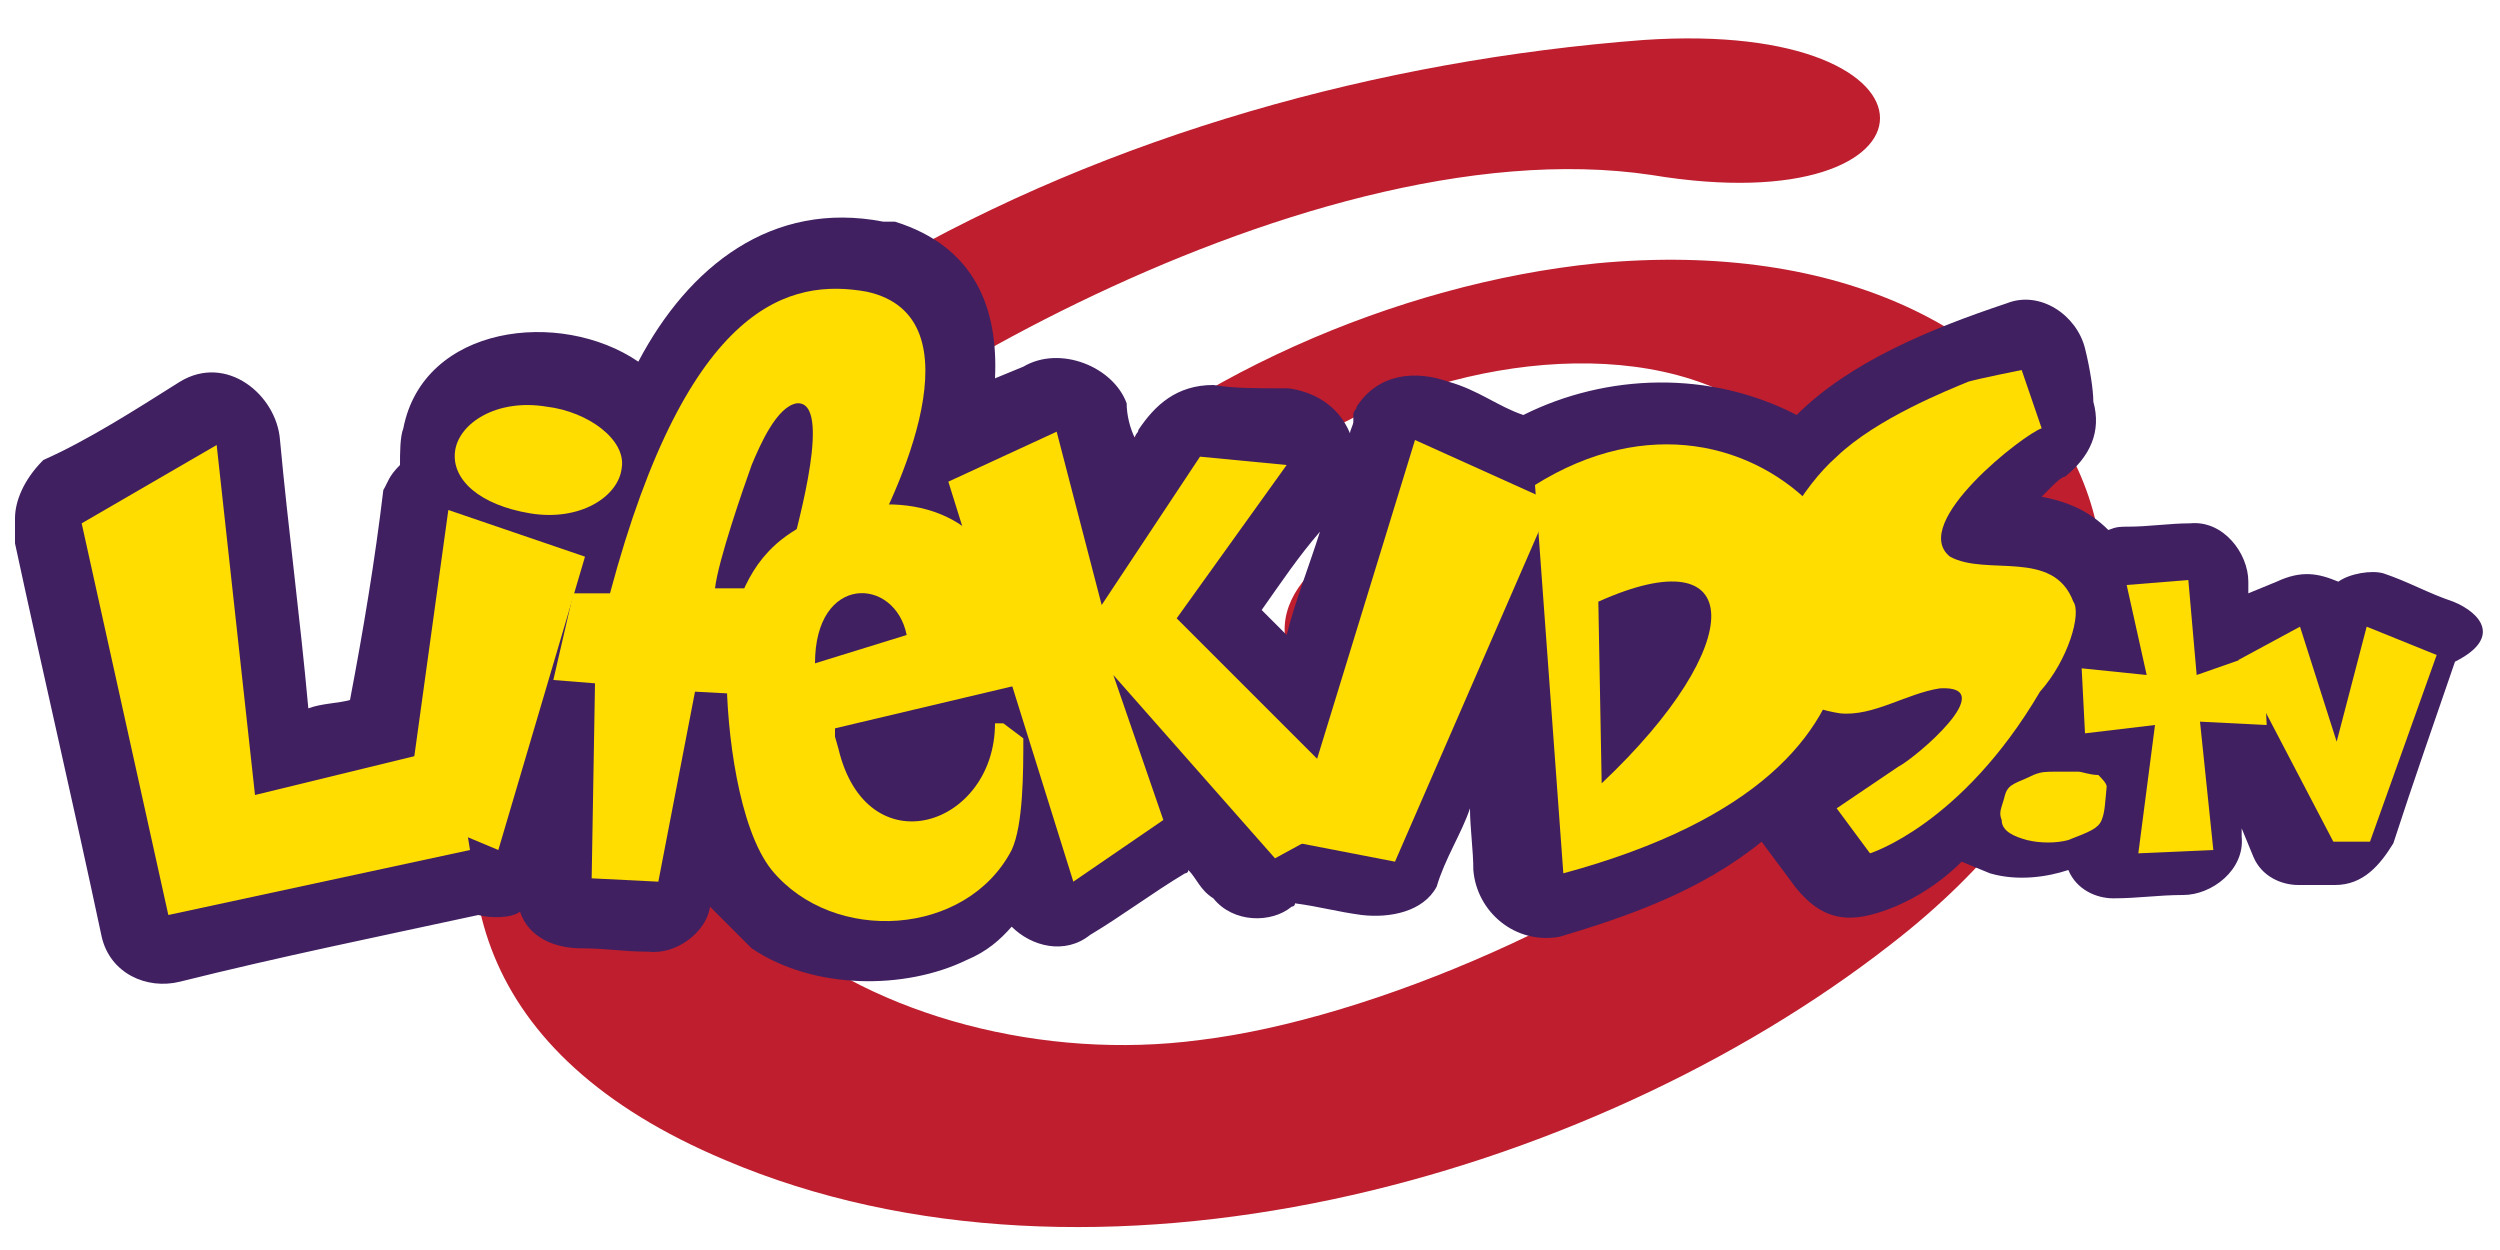
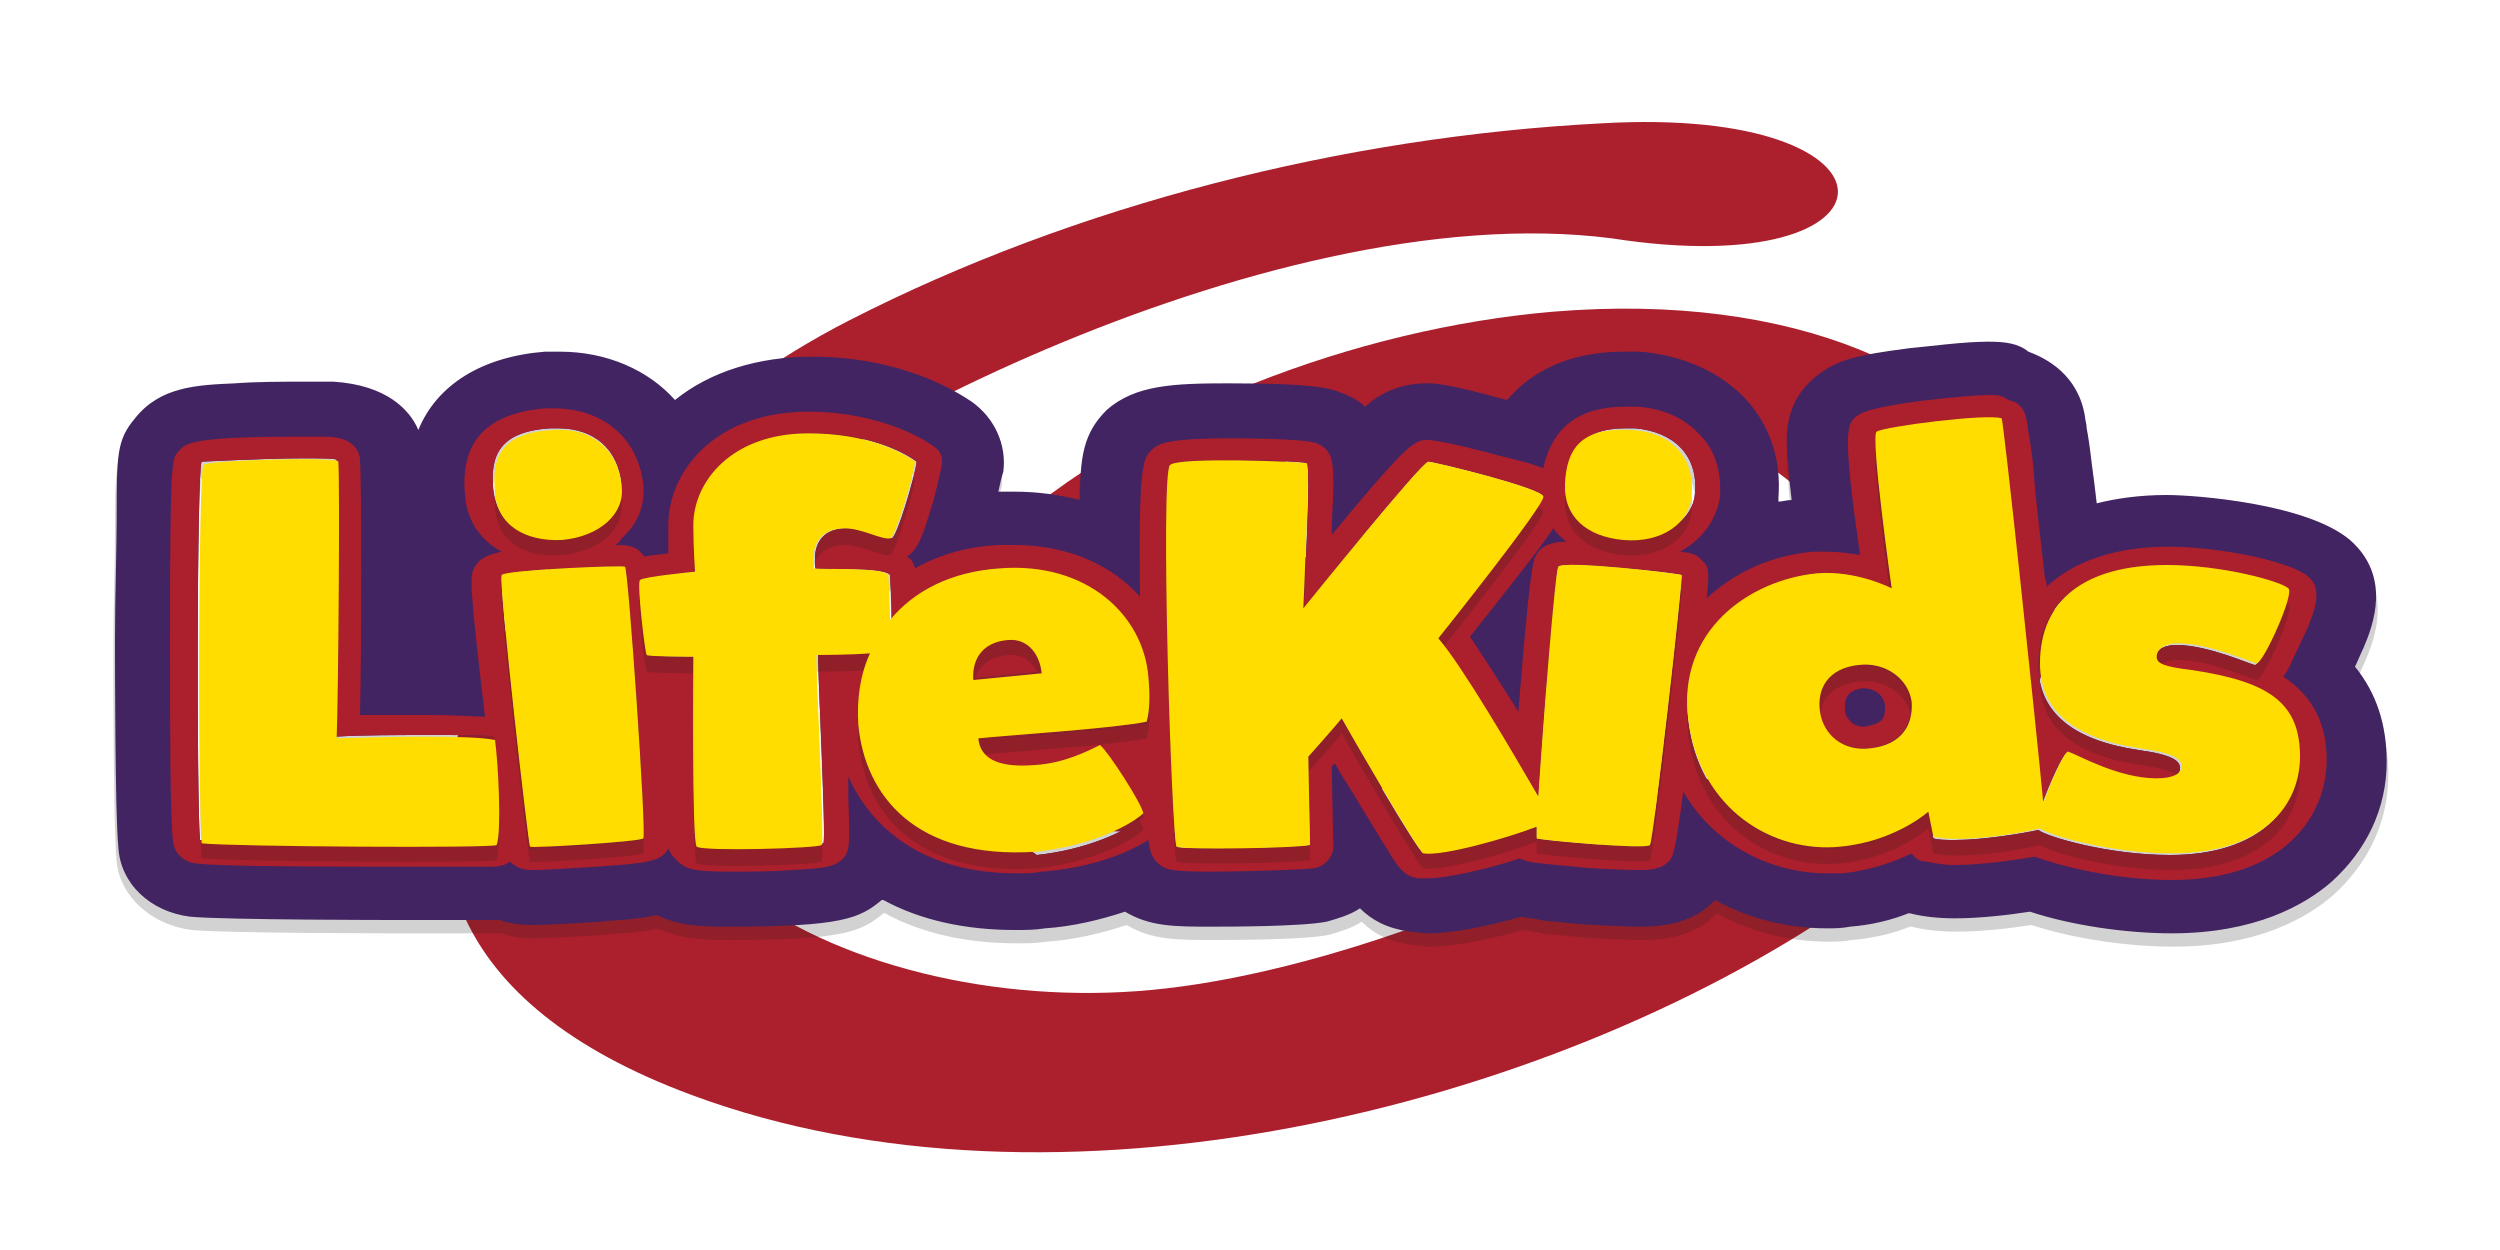
- <svg xmlns="http://www.w3.org/2000/svg" version="1.1" id="Layer_1" x="0px" y="0px" viewBox="-62.5 -25 150 75" enable-background="new -62.5 -25 150 75" xml:space="preserve">
+ <svg xmlns="http://www.w3.org/2000/svg" version="1.1" id="Layer_1" x="0px" y="0px" viewBox="0 0 150 75" enable-background="new 0 0 150 75" xml:space="preserve">
  <g>
-     <path fill="#BE1E2D" d="M36.6-14.5C15.2-17.7-15.3,1.7-19,7.9c-11.7,18.8,9.7,32,28.5,29.5C30.1,34.9,69,11.8,41.3-1.3   c-7.9-4-20.3-1.2-26.8,4C8.1,7.4,3.8,22.7,16.2,16.3C7.6,7.1,36.1-1.1,33.8,13.8c-1.5,9.7-21.6,13.9-28.3,12.6   c-12.6-1.7-13.9-11.9-6-20.1C8.1-2.3,21.4-8,33.3-9.2C62.8-12,75,13.1,50.9,31.7C32.8,45.8,3.1,54-19,44.6   C-49.2,31.9-27.9,1.7-9.5-9c13.6-7.9,29.8-12.4,45.6-13.6C55.2-23.9,54.7-11.5,36.6-14.5" />
-   </g>
-   <g>
-     <polygon fill="#3C2161" points="-57.6,6.4 -49.5,1.7 -47.2,22.7 -35.3,19.8 -34.3,26 -52.4,29.9  " />
-     <polygon fill="#3C2161" points="-35.6,5.6 -27.4,8.4 -32.6,26 -38.1,23.7  " />
-     <polygon fill="#3C2161" points="-5.6,3.9 0.9,0.9 3.6,11.3 9.5,2.4 14.7,2.9 8.1,12.1 19.5,23.5 14,26.5 4.3,15.5 7.3,24.2    1.9,27.9  " />
-     <polygon fill="#3C2161" points="22.4,1.4 30.6,5.1 21.2,26.7 15,25.5  " />
-     <path fill="#3C2161" d="M-25.2,3.1c-0.2,1.7-2.5,3.2-5.5,2.7s-4.7-2-4.5-3.7c0.2-1.7,2.5-3.2,5.5-2.7C-27.2-0.3-24.9,1.4-25.2,3.1z   " />
+     <path id="XMLID_51_" fill-rule="evenodd" clip-rule="evenodd" fill="#AC1F2D" d="M96.7,14.3c-21-2.7-51.1,13.9-54.9,19.5   C30.4,50.4,51.4,61.5,70,59.3c20.3-2.3,58.7-22.1,31.5-33.8c-7.8-3.4-20.1-0.9-26.6,3.5c-6.4,4.3-10.8,17.5,1.6,11.8   c-8.8-7.9,19.5-15,17.4-2.2c-1.4,8.4-21.3,12-28,11.2C53.3,48.3,52,39.4,59.8,32.3c8.3-7.6,21.6-12.6,33.4-13.6   c29.1-2.4,41.3,19.4,17.5,35.6c-18,12.3-47.4,19.5-69.2,11.4c-29.7-11-8.6-37.3,9.5-46.5c13.5-6.9,29.6-11,45.1-11.8   C115.1,6.3,114.7,17.1,96.7,14.3" />
    <g>
-       <path fill="#3C2161" d="M46.5,5.6c-3.7-4-10.2-5.7-16.9-1.5l1.7,23.3C54.9,21,47.2,6.6,46.5,5.6z M33.6,22l-0.2-10.9    C42.3,7.1,42.5,13.6,33.6,22z" />
-     </g>
-     <g>
-       <path fill="#3C2161" d="M-1.1,19.3c0,2,0,5.2-0.7,6.7c-2.7,5.2-10.7,5.7-14.4,1.2c-2-2.5-2.7-8.4-2.7-11.7c0-2.5,0.7-5.5,2.5-7.4    c2.5-2.7,8.2-4,11.7-1.5c1.2,0.7,4.5,9.2,3.7,9.4l-11.4,2.7v0.5l0.2,0.7c1.7,7.2,9.4,4.7,9.4-1.5h0.5L-1.1,19.3z M-8.1,13.1    c-0.7-3.5-5.5-3.7-5.5,1.7L-8.1,13.1z" />
-     </g>
-     <path fill="#3C2161" d="M61.9,11.1c-1.2-3.2-5.2-1.5-7.4-2.7c-2.5-2,4.5-7.2,5.5-7.7l-1.2-3.5c0,0-2.2,0.5-3.2,1.2   c-1.2,0.5-5.5,2.2-7.9,4.5c-4.2,3.7-8.2,14.1,0.2,15.4c2,0.2,4-1.2,6-1.5c3.7-0.2-1.5,4.2-2.5,4.7l-3.7,2.2l0,0l2,2.7   c0,0,5.5-1.7,10.2-9.7C61.6,14.6,62.4,11.8,61.9,11.1z" />
-     <path fill="#3C2161" d="M-10.5-7.5C-15-8.3-21.2-7-25.9,10.6h-2.2l-1.2,5.2l2.5,0.2l-0.2,11.7l4,0.2l2.2-11.4l3.7,0.2l1.7-6.4h-4.2   c0.2-1.7,1.7-6,2.2-7.4c0.5-1.2,1.5-3.5,2.7-3.7c2.2-0.2,0,7.4-0.2,8.4l4.2,0.7C-8.6,4.6-3.6-6-10.5-7.5z" />
-   </g>
-   <path fill="#402061" d="M84.7,11.1c-1.5-0.5-2.7-1.2-4.2-1.7c-0.7-0.2-2,0-2.7,0.5c-1.2-0.5-2.2-0.7-3.7,0c-0.5,0.2-1.2,0.5-1.7,0.7  c0-0.2,0-0.5,0-0.7c0-1.7-1.5-3.7-3.5-3.5c-1.2,0-2.5,0.2-3.7,0.2c-0.5,0-0.7,0-1.2,0.2c-1.2-1.2-2.5-1.7-4-2  c0.2-0.2,0.5-0.5,0.7-0.7c0,0,0.5-0.5,0.7-0.5c1.5-1.2,2.2-2.7,1.7-4.5c0-0.7-0.2-2-0.5-3.2c-0.5-2-2.7-3.5-4.7-2.7  c-4.5,1.5-9.4,3.5-12.6,6.7c-5.2-2.7-11.4-2.5-16.4,0c-1.5-0.5-2.7-1.5-4.5-2c-2-0.7-4.2-0.5-5.5,1.5c0,0.2-0.2,0.2-0.2,0.5l0,0  c0,0,0,0,0,0.2v0.2c0,0.2-0.2,0.5-0.2,0.7c-0.7-1.7-2.2-2.5-3.7-2.7c-2.2,0-3.2,0-4.5-0.2c-2.2,0-3.5,1.2-4.5,2.7  c0,0.2-0.2,0.2-0.2,0.5C5.3,0.7,5.1-0.1,5.1-0.8C4.3-3,1.1-4.3-1.1-3c-0.5,0.2-1.2,0.5-1.7,0.7c0.2-4.2-1.2-7.9-6-9.4h-0.2  c-0.2,0-0.2,0-0.5,0C-16.2-13-21.2-9-24.2-3.3c-4.7-3.2-12.9-2.2-14.1,4c-0.2,0.5-0.2,1.5-0.2,2.2c-0.7,0.7-0.7,1-1,1.5  c-0.5,4.2-1.2,8.4-2,12.6c-0.7,0.2-1.7,0.2-2.5,0.5c-0.5-5.5-1.2-10.7-1.7-16.1c-0.2-2.7-3.2-5.2-6-3.5c-2.7,1.7-5.5,3.5-8.2,4.7  c-1.2,1.2-1.7,2.5-1.7,3.5c0,0.5,0,0.7,0,1.5c1.7,7.9,3.5,15.6,5.2,23.6c0.5,2.2,2.7,3.2,4.7,2.7c6-1.5,11.9-2.7,17.9-4l0,0l0,0  c0.7,0.2,2,0.2,2.5-0.2c0.5,1.5,2,2.2,3.7,2.2c1.5,0,2.5,0.2,4,0.2c1.7,0.2,3.5-1.2,3.7-2.7c0.7,0.7,1.7,1.7,2.5,2.5  c3.7,2.5,9.2,2.5,12.9,0.7c1.2-0.5,2-1.2,2.7-2c1.2,1.2,3.2,1.7,4.7,0.5c2-1.2,3.7-2.5,5.7-3.7c0,0,0.2,0,0.2-0.2  c0.5,0.5,0.7,1.2,1.5,1.7c1.2,1.5,3.5,1.5,4.7,0.5c0,0,0.2,0,0.2-0.2c1.5,0.2,2.5,0.5,4,0.7c1.7,0.2,3.7-0.2,4.5-1.7  c0.5-1.7,1.5-3.2,2-4.7c0,1.2,0.2,2.5,0.2,3.7c0.2,2.5,2.5,4.5,5.2,4c4-1.2,8.4-2.7,12.1-5.7c0.5,0.7,1.5,2,2,2.7  c1.2,1.5,2.5,2.2,4.5,1.7s4-1.7,5.5-3.2c0.5,0.2,1.2,0.5,1.7,0.7c1.7,0.5,3.5,0.2,4.7-0.2c0.5,1.2,1.7,1.7,2.7,1.7  c1.5,0,2.7-0.2,4.2-0.2c1.7,0,3.7-1.5,3.5-3.5c0-0.2,0-0.2,0-0.5c0.2,0.5,0.5,1.2,0.7,1.7c0.5,1.2,1.7,1.7,2.7,1.7  c0.7,0,1.7,0,2.2,0c1.7,0,2.7-1.2,3.5-2.5c1.2-3.7,2.5-7.4,3.7-10.9C87.6,13.3,86.4,11.8,84.7,11.1z M-32.6,12.3  c0-0.5,0.2-1.2,0.2-1.5c0,0,0,0,0.2,0C-32.1,11.6-32.6,11.8-32.6,12.3z M-11-3.8L-11-3.8C-11-3.8-11-3.5-11-3.8  C-11-3.5-11-3.5-11-3.8C-11-3.5-11-3.8-11-3.8z M-11-3.5L-11-3.5L-11-3.5L-11-3.5L-11-3.5z M-11-3.5L-11-3.5L-11-3.5L-11-3.5  L-11-3.5z M-10.8-3.5L-10.8-3.5L-10.8-3.5L-10.8-3.5z M14.7,13.1c-0.5-0.5-0.7-0.7-1.5-1.5c1.2-1.7,2.2-3.2,3.5-4.7  C16,9.1,15.2,11.1,14.7,13.1z M60.4,24.5L60.4,24.5L60.4,24.5L60.4,24.5z" />
-   <g>
-     <g>
-       <polygon fill="#FFDD00" points="-57.6,6.4 -49.5,1.7 -47.2,22.7 -35.3,19.8 -34.3,26 -52.4,29.9   " />
-     </g>
-     <g>
-       <polygon fill="#FFDD00" points="-35.6,5.6 -27.4,8.4 -32.6,26 -38.1,23.7   " />
-     </g>
-     <g>
-       <polygon fill="#FFDD00" points="-5.6,3.9 0.9,0.9 3.6,11.3 9.5,2.4 14.7,2.9 8.1,12.1 19.5,23.5 14,26.5 4.3,15.5 7.3,24.2     1.9,27.9   " />
-     </g>
-     <g>
-       <polygon fill="#FFDD00" points="22.4,1.4 30.6,5.1 21.2,26.7 15,25.5   " />
-     </g>
-     <g>
-       <path fill="#FFDD00" d="M-25.2,3.1c-0.2,1.7-2.5,3.2-5.5,2.7s-4.7-2-4.5-3.7c0.2-1.7,2.5-3.2,5.5-2.7C-27.2-0.3-24.9,1.4-25.2,3.1    z" />
-     </g>
-     <g>
-       <path fill="#FFDD00" d="M46.5,5.6c-3.7-4-10.2-5.7-16.9-1.5l1.7,23.3C54.9,21,47.2,6.6,46.5,5.6z M33.6,22l-0.2-10.9    C42.3,7.1,42.5,13.6,33.6,22z" />
-     </g>
-     <g>
-       <path fill="#FFDD00" d="M-1.1,19.3c0,2,0,5.2-0.7,6.7c-2.7,5.2-10.7,5.7-14.4,1.2c-2-2.5-2.7-8.4-2.7-11.7c0-2.5,0.7-5.5,2.5-7.4    c2.5-2.7,8.2-4,11.7-1.5c1.2,0.7,4.5,9.2,3.7,9.4l-11.4,2.7v0.5l0.2,0.7c1.7,7.2,9.4,4.7,9.4-1.5h0.5L-1.1,19.3z M-8.1,13.1    c-0.7-3.5-5.5-3.7-5.5,1.7L-8.1,13.1z" />
-     </g>
-     <g>
-       <path fill="#FFDD00" d="M61.9,11.1c-1.2-3.2-5.2-1.5-7.4-2.7c-2.5-2,4.5-7.4,5.5-7.7l-1.2-3.5c0,0-2.5,0.5-3.2,0.7    c-1.2,0.5-5.5,2.2-7.9,4.5c-4.2,3.7-8.2,14.1,0.2,15.4c2,0.2,4-1.2,6-1.5c3.7-0.2-1.5,4.2-2.5,4.7l-3.7,2.5l0,0l2,2.7    c0,0,5.5-1.7,10.2-9.7C61.6,14.6,62.4,11.8,61.9,11.1z" />
-     </g>
-     <g>
-       <path fill="#FFDD00" d="M-10.5-7.5C-15-8.3-21.2-7-25.9,10.6h-2.2l-1.2,5.2l2.5,0.2l-0.2,11.7l4,0.2l2.2-11.4l3.7,0.2l1.7-6.4    h-4.2c0.2-1.7,1.7-6,2.2-7.4c0.5-1.2,1.5-3.5,2.7-3.7c2.2-0.2,0,7.4-0.2,8.4l4.2,0.7C-8.6,4.6-3.6-6-10.5-7.5z" />
+       <g>
+         <g opacity="0.2">
+           <path fill="#231F20" d="M119.3,26c0.3,0,0.6,0,0.7,0.1c0.1,0,2,17.8,2.5,23.1c0.5-1.4,1.3-3.1,1.5-3.1c0,0,0,0,0,0      c0.6,0.2,3,1.6,5.3,1.6c1,0,1.5-0.3,1.5-0.7c0-0.4-0.3-0.8-2.5-1.1c-4-0.6-6-2.3-6-5.1c0-3.8,2.7-5.9,7.6-5.9      c3.4,0,6.9,1,7.3,1.4c0.4,0.3-1.5,4.5-1.9,4.5c0,0,0,0,0,0c-0.2,0-2.8-1.2-4.7-1.2c-0.9,0-1.3,0.4-1.3,0.8s0.4,0.6,2.1,0.8      c4.7,0.6,6.5,1.9,6.5,5.2c0,2.9-2.2,5.8-7.7,5.8c-3.7,0-7.4-1.1-7.9-1.5c-0.9,0.2-3.3,0.6-5,0.6c-0.5,0-1,0-1.3-0.1l-0.3-1.5      c0,0-2,1.8-5.3,2.1c-0.3,0-0.5,0-0.8,0c-3.8,0-7.7-2.6-8.3-7.6c-0.7-5.4,3.7-8.4,7.7-8.8c0.2,0,0.4,0,0.6,0c2.1,0,3.9,1,3.9,1      s-1.3-9.2-0.9-9.4C112.8,26.7,117.4,26,119.3,26 M111.8,45.9c0.1,0,0.2,0,0.3,0c1.9-0.2,2.7-1.4,2.5-2.8      c-0.2-1.3-1.4-2.2-2.8-2.2c-0.1,0-0.2,0-0.3,0c-1.8,0.2-2.5,1.4-2.3,2.8C109.3,44.9,110.4,45.9,111.8,45.9 M97.5,26.7      c0.2,0,0.4,0,0.6,0c2.3,0.2,3.8,1.6,3.6,3.9c-0.1,1.5-1.7,2.7-3.7,2.7c-0.1,0-0.3,0-0.4,0c-2.2-0.2-3.6-1.4-3.5-3.4      C94.1,28,94.9,26.7,97.5,26.7 M33.5,26.7c2.1,0,3.6,1.2,3.8,3.4c0.2,1.6-1.3,3-3.6,3.2c-0.2,0-0.3,0-0.5,0c-2,0-3.4-1-3.6-2.9      c-0.2-2,0.3-3.5,3.4-3.7C33.2,26.7,33.3,26.7,33.5,26.7 M48.6,27c3.5,0,5.6,1.1,6.4,1.7c-0.1,0.9-1.2,4.6-1.5,4.6      c0,0-0.1,0-0.1,0c-0.6,0-1.6-0.6-2.6-0.6c-1.5,0-1.9,1-1.9,1.8c0,0.3,0,0.5,0,0.6c0.3,0.1,4.2-0.1,4.5,0.4c0,0,0.1,1.5,0.1,2.7      c1.4-1.7,3.6-2.9,6.6-3.1c0.3,0,0.6,0,0.8,0c4.7,0,7.7,3.1,8,6.6c0.1,1,0.1,2-0.1,2.7c-1.9,0.4-8.1,0.8-10.1,1      c0.1,1,0.8,1.7,2.7,1.7c0.2,0,0.5,0,0.7,0c1.7-0.1,3.1-0.8,3.9-1.2c0.5,0.4,2.5,3.5,2.6,4.1c-1,0.9-3.5,2-6.4,2.3      C61.9,52,61.4,52,61,52c-6.3,0-9-3.7-9.4-7.6c-0.1-1.5,0.1-3,0.7-4.3c-1,0.1-2.3,0.1-2.9,0.1c-0.2,0-0.3,0-0.3,0l0,0      c-0.1,0,0.5,11.2,0.3,11.4c-0.1,0.1-3.3,0.3-5.5,0.3c-1.1,0-1.9,0-2-0.1c-0.3-0.3-0.2-11.1-0.2-11.4c-0.3,0-2.7,0-2.8-0.1      c-0.1-0.1-0.6-4.3-0.4-4.5c0.2-0.2,3.3-0.5,3.3-0.5s-0.1-1.4-0.1-2.8C41.8,29.8,44.1,27,48.6,27 M58.4,41.7l4.1-0.4      c-0.1-1-0.7-2-1.9-2c-0.1,0-0.1,0-0.2,0C59.1,39.4,58.2,40.4,58.4,41.7 M18.1,28.5c1.2,0,2.1,0,2.1,0.1      c0.1,1.3,0.1,14.2-0.1,16.6c1.7-0.1,3.9-0.1,5.8-0.1c1.6,0,3.1,0,3.7,0.1c0.3,1.4,0.4,5.5,0.1,6.3c0,0.1-2.7,0.1-6,0.1      c-4.7,0-10.8-0.1-11.7-0.2c-0.2-2.2-0.2-22.3,0.1-22.7C12.3,28.6,15.8,28.5,18.1,28.5 M73.8,28.6c2.1,0,4.5,0.1,4.6,0.2      c0.3,0.1-0.2,8.7-0.2,8.7s7.1-8.8,7.5-8.8c0.4,0,6.9,1.6,6.9,2.1c0,0.5-6.3,8.5-6.3,8.5c1.3,1.7,4.5,6.9,6,9.5      c0.3-4.5,1-13.5,1.2-13.8c0.1-0.1,0.4-0.1,0.8-0.1c1.9,0,6.5,0.5,6.6,0.6c0.1,0.1-1.7,16-1.9,16.2c0,0-0.2,0.1-0.5,0.1      c-1.6,0-6.2-0.4-6.3-0.5c0,0,0-0.3,0-0.7c-1.6,0.6-5.1,1.6-6.5,1.6c-0.1,0-0.2,0-0.3,0c-0.3,0-4.4-7.1-4.9-8.1      c-0.3,0.4-2,2.3-2,2.3l0.1,5.3c-0.5,0.1-3.5,0.2-5.7,0.2c-1.2,0-2.2,0-2.3-0.1c-0.3-0.2-0.9-22.4-0.4-22.9      C70.4,28.7,72,28.6,73.8,28.6 M37,34.9c0.3,0,0.5,0,0.5,0c0.2,0.1,1.3,16.1,1.1,16.3c-0.1,0.2-5.5,0.6-6.6,0.6      c-0.1,0-0.2,0-0.2,0c-0.1-0.1-1.9-15.9-1.7-16.3C30.3,35.2,35.3,34.9,37,34.9 M119.3,21.5c-1.5,0-3.7,0.3-4.8,0.4      c-3.1,0.4-4.2,0.7-5.3,1.5c-2.2,1.6-2.1,3.8-1.9,5.4c0,0.6,0.1,1.3,0.2,2.2c-0.3,0-0.6,0.1-0.8,0.1c0-0.1,0-0.1,0-0.2      c0.2-2.3-0.5-4.4-2-6c-1.5-1.6-3.8-2.6-6.3-2.8c-0.3,0-0.7,0-1,0c-3.5,0-5.6,1.4-6.7,2.6c-0.1,0.1-0.2,0.2-0.3,0.3      c-3.6-1-4.3-1-4.8-1c-1.6,0-2.8,0.6-3.7,1.4c-0.5-0.5-1.1-0.7-1.6-0.9c-0.6-0.2-1.4-0.5-6.6-0.5h0c-3.3,0-5.6,0.1-7.3,1.6      c-1.5,1.3-1.7,2.7-1.7,5.3c-1.2-0.3-2.5-0.5-3.9-0.5c-0.3,0-0.7,0-1,0c0.1-0.5,0.2-0.9,0.3-1.2c0.2-1.6-0.5-3.2-1.9-4.2      c-0.9-0.6-4.2-2.7-9.6-2.7c-3.2,0-6.1,0.9-8.2,2.6c-1.6-1.8-4.1-2.9-6.9-2.9c-0.3,0-0.6,0-0.9,0c-3.8,0.3-6.5,2-7.6,4.7      c-0.5-1.2-1.9-2.7-5.1-2.9c-0.5,0-1.1,0-1.8,0l0,0h0c-1.2,0-2.8,0-4.1,0.1c-2.3,0.1-4.5,0.2-6,2.1c-1.1,1.3-1.1,2.2-1.1,6      c0,1.9-0.1,4.5-0.1,7.3c0,1.1,0,10.5,0.2,12.4c0.2,2.1,2.1,3.8,4.5,4.1c2,0.2,12.3,0.2,12.4,0.2c1.8,0,3.3,0,4.3,0      c0.6,0,1.1,0,1.5,0c0.2,0,0.3,0,0.4,0c0.5,0.2,1.2,0.3,1.9,0.3c0.8,0,2.7-0.1,4.1-0.2c0.9-0.1,1.7-0.1,2.2-0.2      c0.3,0,0.7-0.1,1.2-0.2c1.4,0.7,2.9,0.7,4.4,0.7c6.7,0,7.8-0.5,9.1-1.6c0,0,0,0,0.1,0c2.2,1.2,4.9,1.8,7.9,1.8      c0.6,0,1.2,0,1.8-0.1c1.6-0.1,3.3-0.5,4.8-1c1.5,0.9,3,0.9,5.2,0.9c0.9,0,5.4,0,6.9-0.3c0.7-0.2,1.4-0.4,2-0.8      c0.7,0.7,1.6,1.2,3,1.4c0.3,0,0.7,0.1,1.1,0.1c1.6,0,3.8-0.5,5.6-1c0.4,0.1,0.8,0.1,1.1,0.2c0.5,0.1,1.2,0.1,1.9,0.2      c1.1,0.1,3,0.2,4.2,0.2c1.9,0,3.4-0.5,4.4-1.6c2,1.1,4.3,1.7,6.7,1.7c0.5,0,0.9,0,1.4-0.1c1.3-0.1,2.5-0.4,3.5-0.8      c0,0,0.1,0,0.1,0c0.8,0.2,1.7,0.3,2.7,0.3c1.5,0,3.2-0.2,4.5-0.4c2.4,0.8,5.7,1.3,8.5,1.3c5,0,8-1.7,9.6-3.1      c2.1-1.9,3.3-4.4,3.3-7.2c0-2.2-0.6-4.1-1.9-5.7c0.2-0.4,0.3-0.7,0.5-1.1c0.6-1.4,1.7-4.3-0.8-6.5l0,0c-2.6-2.2-9.3-2.7-11-2.7      c-1.6,0-3,0.2-4.2,0.5c-0.1-0.9-0.2-1.7-0.3-2.4c-0.1-0.9-0.2-1.6-0.3-2.1c0-0.3-0.1-0.5-0.1-0.7c-0.4-2.5-2.3-3.5-3.4-3.9l0,0      C121.1,21.6,120.3,21.5,119.3,21.5L119.3,21.5z" />
+         </g>
+         <path fill="#412461" d="M119.3,25.1c0.3,0,0.6,0,0.7,0.1c0.1,0,2,17.8,2.5,23.1c0.5-1.4,1.3-3.1,1.5-3.1c0,0,0,0,0,0     c0.6,0.2,3,1.6,5.3,1.6c1,0,1.5-0.3,1.5-0.7c0-0.4-0.3-0.8-2.5-1.1c-4-0.6-6-2.3-6-5.1c0-3.8,2.7-5.9,7.6-5.9     c3.4,0,6.9,1,7.3,1.4c0.4,0.3-1.5,4.5-1.9,4.5c0,0,0,0,0,0c-0.2,0-2.8-1.2-4.7-1.2c-0.9,0-1.3,0.4-1.3,0.8s0.4,0.6,2.1,0.8     c4.7,0.6,6.5,1.9,6.5,5.2c0,2.9-2.2,5.8-7.7,5.8c-3.7,0-7.4-1.1-7.9-1.5c-0.9,0.2-3.3,0.6-5,0.6c-0.5,0-1,0-1.3-0.1l-0.3-1.5     c0,0-2,1.8-5.3,2.1c-0.3,0-0.5,0-0.8,0c-3.8,0-7.7-2.6-8.3-7.6c-0.7-5.4,3.7-8.4,7.7-8.8c0.2,0,0.4,0,0.6,0c2.1,0,3.9,1,3.9,1     s-1.3-9.2-0.9-9.4C112.8,25.7,117.4,25.1,119.3,25.1 M111.8,44.9c0.1,0,0.2,0,0.3,0c1.9-0.2,2.7-1.4,2.5-2.8     c-0.2-1.3-1.4-2.2-2.8-2.2c-0.1,0-0.2,0-0.3,0c-1.8,0.2-2.5,1.4-2.3,2.8C109.3,44,110.4,44.9,111.8,44.9 M97.5,25.7     c0.2,0,0.4,0,0.6,0c2.3,0.2,3.8,1.6,3.6,3.9c-0.1,1.5-1.7,2.7-3.7,2.7c-0.1,0-0.3,0-0.4,0c-2.2-0.2-3.6-1.4-3.5-3.4     C94.1,27.1,94.9,25.7,97.5,25.7 M33.5,25.7c2.1,0,3.6,1.2,3.8,3.4c0.2,1.6-1.3,3-3.6,3.2c-0.2,0-0.3,0-0.5,0c-2,0-3.4-1-3.6-2.9     c-0.2-2,0.3-3.5,3.4-3.7C33.2,25.7,33.3,25.7,33.5,25.7 M48.6,26c3.5,0,5.6,1.1,6.4,1.7c-0.1,0.9-1.2,4.6-1.5,4.6     c0,0-0.1,0-0.1,0c-0.6,0-1.6-0.6-2.6-0.6c-1.5,0-1.9,1-1.9,1.8c0,0.3,0,0.5,0,0.6c0.3,0.1,4.2-0.1,4.5,0.4c0,0,0.1,1.5,0.1,2.7     c1.4-1.7,3.6-2.9,6.6-3.1c0.3,0,0.6,0,0.8,0c4.7,0,7.7,3.1,8,6.6c0.1,1,0.1,2-0.1,2.7c-1.9,0.4-8.1,0.8-10.1,1     c0.1,1,0.8,1.7,2.7,1.7c0.2,0,0.5,0,0.7,0c1.7-0.1,3.1-0.8,3.9-1.2c0.5,0.4,2.5,3.5,2.6,4.1c-1,0.9-3.5,2-6.4,2.3     C61.9,51,61.4,51,61,51c-6.3,0-9-3.7-9.4-7.6c-0.1-1.5,0.1-3,0.7-4.3c-1,0.1-2.3,0.1-2.9,0.1c-0.2,0-0.3,0-0.3,0l0,0     c-0.1,0,0.5,11.2,0.3,11.4c-0.1,0.1-3.3,0.3-5.5,0.3c-1.1,0-1.9,0-2-0.1c-0.3-0.3-0.2-11.1-0.2-11.4c-0.3,0-2.7,0-2.8-0.1     c-0.1-0.1-0.6-4.3-0.4-4.5c0.2-0.2,3.3-0.5,3.3-0.5s-0.1-1.4-0.1-2.8C41.8,28.9,44.1,26,48.6,26 M58.4,40.7l4.1-0.4     c-0.1-1-0.7-2-1.9-2c-0.1,0-0.1,0-0.2,0C59.1,38.5,58.2,39.4,58.4,40.7 M18.1,27.5c1.2,0,2.1,0,2.1,0.1     c0.1,1.3,0.1,14.2-0.1,16.6c1.7-0.1,3.9-0.1,5.8-0.1c1.6,0,3.1,0,3.7,0.1c0.3,1.4,0.4,5.5,0.1,6.3c0,0.1-2.7,0.1-6,0.1     c-4.7,0-10.8-0.1-11.7-0.2c-0.2-2.2-0.2-22.3,0.1-22.7C12.3,27.7,15.8,27.5,18.1,27.5 M73.8,27.6c2.1,0,4.5,0.1,4.6,0.2     c0.3,0.1-0.2,8.7-0.2,8.7s7.1-8.8,7.5-8.8c0.4,0,6.9,1.6,6.9,2.1c0,0.5-6.3,8.5-6.3,8.5c1.3,1.7,4.5,6.9,6,9.5     c0.3-4.5,1-13.5,1.2-13.8c0.1-0.1,0.4-0.1,0.8-0.1c1.9,0,6.5,0.5,6.6,0.6c0.1,0.1-1.7,16-1.9,16.2c0,0-0.2,0.1-0.5,0.1     c-1.6,0-6.2-0.4-6.3-0.5c0,0,0-0.3,0-0.7c-1.6,0.6-5.1,1.6-6.5,1.6c-0.1,0-0.2,0-0.3,0c-0.3,0-4.4-7.1-4.9-8.1     c-0.3,0.4-2,2.3-2,2.3l0.1,5.3c-0.5,0.1-3.5,0.2-5.7,0.2c-1.2,0-2.2,0-2.3-0.1c-0.3-0.2-0.9-22.4-0.4-22.9     C70.4,27.7,72,27.6,73.8,27.6 M37,34c0.3,0,0.5,0,0.5,0c0.2,0.1,1.3,16.1,1.1,16.3c-0.1,0.2-5.5,0.6-6.6,0.6c-0.1,0-0.2,0-0.2,0     c-0.1-0.1-1.9-15.9-1.7-16.3C30.3,34.2,35.3,34,37,34 M119.3,20.5c-1.5,0-3.7,0.3-4.8,0.4c-3.1,0.4-4.2,0.7-5.3,1.5     c-2.2,1.6-2.1,3.8-1.9,5.4c0,0.6,0.1,1.3,0.2,2.2c-0.3,0-0.6,0.1-0.8,0.1c0-0.1,0-0.1,0-0.2c0.2-2.3-0.5-4.4-2-6     c-1.5-1.6-3.8-2.6-6.3-2.8c-0.3,0-0.7,0-1,0c-3.5,0-5.6,1.4-6.7,2.6c-0.1,0.1-0.2,0.2-0.3,0.3c-3.6-1-4.3-1-4.8-1     c-1.6,0-2.8,0.6-3.7,1.4c-0.5-0.5-1.1-0.7-1.6-0.9c-0.6-0.2-1.4-0.5-6.6-0.5h0c-3.3,0-5.6,0.1-7.3,1.6C65,26,64.8,27.4,64.8,30     c-1.2-0.3-2.5-0.5-3.9-0.5c-0.3,0-0.7,0-1,0c0.1-0.5,0.2-0.9,0.3-1.2c0.2-1.6-0.5-3.2-1.9-4.2c-0.9-0.6-4.2-2.7-9.6-2.7     c-3.2,0-6.1,0.9-8.2,2.6c-1.6-1.8-4.1-2.9-6.9-2.9c-0.3,0-0.6,0-0.9,0c-3.8,0.3-6.5,2-7.6,4.7c-0.5-1.2-1.9-2.7-5.1-2.9     c-0.5,0-1.1,0-1.8,0l0,0h0c-1.2,0-2.8,0-4.1,0.1c-2.3,0.1-4.5,0.2-6,2.1c-1.1,1.3-1.1,2.2-1.1,6c0,1.9-0.1,4.5-0.1,7.3     c0,1.1,0,10.5,0.2,12.4C7.2,53,9,54.7,11.4,55c2,0.2,12.3,0.2,12.4,0.2c1.8,0,3.3,0,4.3,0c0.6,0,1.1,0,1.5,0c0.2,0,0.3,0,0.4,0     c0.5,0.2,1.2,0.3,1.9,0.3c0.8,0,2.7-0.1,4.1-0.2c0.9-0.1,1.7-0.1,2.2-0.2c0.3,0,0.7-0.1,1.2-0.2c1.4,0.7,2.9,0.7,4.4,0.7     c6.7,0,7.8-0.5,9.1-1.6c0,0,0,0,0.1,0c2.2,1.2,4.9,1.8,7.9,1.8c0.6,0,1.2,0,1.8-0.1c1.6-0.1,3.3-0.5,4.8-1c1.5,0.9,3,0.9,5.2,0.9     c0.9,0,5.4,0,6.9-0.3c0.7-0.2,1.4-0.4,2-0.8c0.7,0.7,1.6,1.2,3,1.4c0.3,0,0.7,0.1,1.1,0.1c1.6,0,3.8-0.5,5.6-1     c0.4,0.1,0.8,0.1,1.1,0.2c0.5,0.1,1.2,0.1,1.9,0.2c1.1,0.1,3,0.2,4.2,0.2c1.9,0,3.4-0.5,4.4-1.6c2,1.1,4.3,1.7,6.7,1.7     c0.5,0,0.9,0,1.4-0.1c1.3-0.1,2.5-0.4,3.5-0.8c0,0,0.1,0,0.1,0c0.8,0.2,1.7,0.3,2.7,0.3c1.5,0,3.2-0.2,4.5-0.4     c2.4,0.8,5.7,1.3,8.5,1.3c5,0,8-1.7,9.6-3.1c2.1-1.9,3.3-4.4,3.3-7.2c0-2.2-0.6-4.1-1.9-5.7c0.2-0.4,0.3-0.7,0.5-1.1     c0.6-1.4,1.7-4.3-0.8-6.5l0,0c-2.6-2.2-9.3-2.7-11-2.7c-1.6,0-3,0.2-4.2,0.5c-0.1-0.9-0.2-1.7-0.3-2.4c-0.1-0.9-0.2-1.6-0.3-2.1     c0-0.3-0.1-0.5-0.1-0.7c-0.4-2.5-2.3-3.5-3.4-3.9l0,0C121.1,20.6,120.3,20.5,119.3,20.5L119.3,20.5z" />
+       </g>
+       <path fill="#AC1F2D" d="M119.3,25.1c0.3,0,0.6,0,0.7,0.1c0.1,0,2,17.8,2.5,23.1c0.5-1.4,1.3-3.1,1.5-3.1c0,0,0,0,0,0    c0.6,0.2,3,1.6,5.3,1.6c1,0,1.5-0.3,1.5-0.7c0-0.4-0.3-0.8-2.5-1.1c-4-0.6-6-2.3-6-5.1c0-3.8,2.7-5.9,7.6-5.9c3.4,0,6.9,1,7.3,1.4    c0.4,0.3-1.5,4.5-1.9,4.5c0,0,0,0,0,0c-0.2,0-2.8-1.2-4.7-1.2c-0.9,0-1.3,0.4-1.3,0.8c0,0.4,0.4,0.6,2.1,0.8    c4.7,0.6,6.5,1.9,6.5,5.2c0,2.9-2.2,5.8-7.7,5.8c-3.7,0-7.4-1.1-7.9-1.5c-0.9,0.2-3.3,0.6-5,0.6c-0.5,0-1,0-1.3-0.1l-0.3-1.5    c0,0-2,1.8-5.3,2.1c-0.3,0-0.5,0-0.8,0c-3.8,0-7.7-2.6-8.3-7.6c-0.7-5.4,3.7-8.4,7.7-8.8c0.2,0,0.4,0,0.6,0c2.1,0,3.9,1,3.9,1    s-1.3-9.2-0.9-9.4C112.8,25.7,117.4,25.1,119.3,25.1 M111.8,44.9c0.1,0,0.2,0,0.3,0c1.9-0.2,2.7-1.4,2.5-2.8    c-0.2-1.3-1.4-2.2-2.8-2.2c-0.1,0-0.2,0-0.3,0c-1.8,0.2-2.5,1.4-2.3,2.8C109.3,44,110.4,44.9,111.8,44.9 M97.5,25.7    c0.2,0,0.4,0,0.6,0c2.3,0.2,3.8,1.6,3.6,3.9c-0.1,1.5-1.7,2.7-3.7,2.7c-0.1,0-0.3,0-0.4,0c-2.2-0.2-3.6-1.4-3.5-3.4    C94.1,27.1,94.9,25.7,97.5,25.7 M33.5,25.7c2.1,0,3.6,1.2,3.8,3.4c0.2,1.6-1.3,3-3.6,3.2c-0.2,0-0.3,0-0.5,0c-2,0-3.4-1-3.6-2.9    c-0.2-2,0.3-3.5,3.4-3.7C33.2,25.7,33.3,25.7,33.5,25.7 M48.6,26c3.5,0,5.6,1.1,6.4,1.7c-0.1,0.9-1.2,4.6-1.5,4.6c0,0-0.1,0-0.1,0    c-0.6,0-1.6-0.6-2.6-0.6c-1.5,0-1.9,1-1.9,1.8c0,0.3,0,0.5,0,0.6c0.3,0.1,4.2-0.1,4.5,0.4c0,0,0.1,1.5,0.1,2.7    c1.4-1.7,3.6-2.9,6.6-3.1c0.3,0,0.6,0,0.8,0c4.7,0,7.7,3.1,8,6.6c0.1,1,0.1,2-0.1,2.7c-1.9,0.4-8.1,0.8-10.1,1    c0.1,1,0.8,1.7,2.7,1.7c0.2,0,0.5,0,0.7,0c1.7-0.1,3.1-0.8,3.9-1.2c0.5,0.4,2.5,3.5,2.6,4.1c-1,0.9-3.5,2-6.4,2.3    C61.9,51,61.4,51,61,51c-6.3,0-9-3.7-9.4-7.6c-0.1-1.5,0.1-3,0.7-4.3c-1,0.1-2.3,0.1-2.9,0.1c-0.2,0-0.3,0-0.3,0l0,0    c-0.1,0,0.5,11.2,0.3,11.4c-0.1,0.1-3.3,0.3-5.5,0.3c-1.1,0-1.9,0-2-0.1c-0.3-0.3-0.2-11.1-0.2-11.4c-0.3,0-2.7,0-2.8-0.1    c-0.1-0.1-0.6-4.3-0.4-4.5c0.2-0.2,3.3-0.5,3.3-0.5c0,0-0.1-1.4-0.1-2.8C41.8,28.9,44.1,26,48.6,26 M58.4,40.7l4.1-0.4    c-0.1-1-0.7-2-1.9-2c-0.1,0-0.1,0-0.2,0C59.1,38.5,58.2,39.4,58.4,40.7 M18.1,27.5c1.2,0,2.1,0,2.1,0.1c0.1,1.3,0.1,14.2-0.1,16.6    c1.7-0.1,3.9-0.1,5.8-0.1c1.6,0,3.1,0,3.7,0.1c0.3,1.4,0.4,5.5,0.1,6.3c0,0.1-2.7,0.1-6,0.1c-4.7,0-10.8-0.1-11.7-0.2    c-0.2-2.2-0.2-22.3,0.1-22.7C12.3,27.7,15.8,27.5,18.1,27.5 M73.8,27.6c2.1,0,4.5,0.1,4.6,0.2c0.3,0.1-0.2,8.7-0.2,8.7    s7.1-8.8,7.5-8.8c0.4,0,6.9,1.6,6.9,2.1c0,0.5-6.3,8.5-6.3,8.5c1.3,1.7,4.5,6.9,6,9.5c0.3-4.5,1-13.5,1.2-13.8    c0.1-0.1,0.4-0.1,0.8-0.1c1.9,0,6.5,0.5,6.6,0.6c0.1,0.1-1.7,16-1.9,16.2c0,0-0.2,0.1-0.5,0.1c-1.6,0-6.2-0.4-6.3-0.5    c0,0,0-0.3,0-0.7c-1.6,0.6-5.1,1.6-6.5,1.6c-0.1,0-0.2,0-0.3,0c-0.3,0-4.4-7.1-4.9-8.1c-0.3,0.4-2,2.3-2,2.3l0.1,5.3    c-0.5,0.1-3.5,0.2-5.7,0.2c-1.2,0-2.2,0-2.3-0.1c-0.3-0.2-0.9-22.4-0.4-22.9C70.4,27.7,72,27.6,73.8,27.6 M37,34    c0.3,0,0.5,0,0.5,0c0.2,0.1,1.3,16.1,1.1,16.3c-0.1,0.2-5.5,0.6-6.6,0.6c-0.1,0-0.2,0-0.2,0c-0.1-0.1-1.9-15.9-1.7-16.3    C30.3,34.2,35.3,34,37,34 M119.3,23.7c-1,0-6.8,0.5-7.8,1.2c-0.7,0.5-1,0.7,0.1,8.4c-0.6-0.1-1.3-0.2-2-0.2c-0.3,0-0.5,0-0.8,0    c-2.4,0.2-4.7,1.2-6.4,2.8c0.2-1.8,0.1-1.9-0.3-2.3c-0.3-0.3-0.4-0.4-1.3-0.5c1.3-0.7,2.2-1.9,2.4-3.3c0.1-1.5-0.3-2.8-1.2-3.7    c-0.9-1-2.2-1.6-3.8-1.7c-0.2,0-0.5,0-0.7,0c-2.8,0-4.4,1.3-4.9,3.7c-0.7-0.3-1.6-0.5-2.8-0.8c-0.3-0.1-3.4-0.9-4.1-0.9    c-0.8,0-1.1,0-5.8,5.7c0-1.2,0.1-2.1,0.1-2.8c0-1.5,0-2.3-1-2.7c-0.7-0.3-4.8-0.3-5.2-0.3c-3.7,0-4.3,0.3-4.7,0.7    c-0.5,0.5-0.8,0.7-0.7,8.8c-1.6-1.8-4.2-3.1-7.5-3.1c-0.3,0-0.6,0-1,0c-1.9,0.1-3.6,0.6-5,1.4c0-0.1-0.1-0.2-0.1-0.3    c-0.1-0.2-0.2-0.3-0.4-0.4c0.7-0.4,1-1.4,1.4-2.7c0.3-0.9,0.6-2.2,0.7-2.8c0.1-0.5-0.1-0.9-0.6-1.2c-1.3-0.9-4-2-7.4-2    c-5.5,0-8.4,3.5-8.4,6.8c0,0.5,0,1.1,0,1.7c-0.6,0.1-1.1,0.1-1.4,0.2c-0.1-0.1-0.2-0.2-0.4-0.4c-0.4-0.3-0.9-0.3-1.4-0.3    c0.2-0.1,0.3-0.2,0.4-0.4c1-0.9,1.4-2,1.3-3.2c-0.3-2.8-2.4-4.6-5.4-4.6c-0.2,0-0.4,0-0.5,0c-3.5,0.3-5.1,2-4.8,5.2    c0.1,1.5,0.9,2.7,2.2,3.4c-0.9,0.2-1.3,0.4-1.6,0.9c-0.3,0.5-0.4,0.6,0.6,9c-0.7,0-1.8-0.1-3.3-0.1c-1.3,0-2.8,0-4.2,0    c0.1-4.1,0.1-14,0-15.3c0,0,0,0,0-0.1c-0.2-1.2-1.5-1.3-2.1-1.3c-0.4,0-0.9,0-1.6,0c-6.5,0-6.8,0.4-7.2,0.9    c-0.4,0.4-0.5,0.6-0.5,11.4c0,5,0,10.9,0.2,12.1c0.1,0.6,0.6,1.1,1.3,1.2C13.1,52,19.8,52,23.9,52c1.7,0,3.2,0,4.2,0    c0.6,0,1,0,1.3,0c0.3,0,0.8,0,1.2-0.3c0.5,0.5,1.1,0.5,1.4,0.5c0.6,0,2.3-0.1,3.8-0.2c3-0.2,3.9-0.3,4.3-1.1c0,0,0.1,0.4,0.7,0.9    c0.5,0.4,1.1,0.5,3.1,0.5c1,0,2.4,0,3.6-0.1c2.1-0.1,2.5-0.2,3-0.6c0.5-0.5,0.5-0.8,0.4-3.7c0-0.4,0-0.8,0-1.3    c1.4,3.1,4.5,5.8,10.1,5.8c0.5,0,1,0,1.5-0.1c2.7-0.2,5-1,6.4-1.9c0.1,0.7,0.2,1.1,0.7,1.5c0.4,0.3,0.8,0.4,3.2,0.4    c1.3,0,5.2-0.1,6-0.2c0.7-0.1,1.2-0.7,1.2-1.3l-0.1-4.8c0.1-0.1,0.1-0.1,0.2-0.2c0.4,0.8,1,1.6,1.5,2.5c0.7,1.1,1.2,2,1.6,2.6    c0.7,1.2,1.1,1.7,1.9,1.8c0.2,0,0.3,0,0.5,0c1.3,0,3.8-0.6,5.6-1.2c0.5,0.3,1.3,0.3,3.3,0.5c0.6,0.1,2.8,0.2,3.9,0.2    c0.5,0,1.3,0,1.8-0.6c0.2-0.3,0.3-0.4,0.8-4.1c1.9,3.3,5.4,4.9,8.6,4.9c0.3,0,0.6,0,1,0c1.7-0.2,3.1-0.7,4.1-1.2    c0.2,0.3,0.5,0.5,0.9,0.5c0.5,0.1,1,0.2,1.7,0.2c1.6,0,3.6-0.3,4.8-0.5c1.6,0.6,4.9,1.4,8.2,1.4c6.8,0,9.3-3.9,9.3-7.2    c0-2.5-1.1-4-2.6-5c0.2-0.3,0.4-0.6,0.5-0.9c0.3-0.6,0.6-1.3,0.9-1.9c0.6-1.4,0.9-2.5,0.1-3.2l0,0c-1-0.9-5.3-1.8-8.4-1.8    c-3.2,0-5.7,0.9-7.3,2.4c0-0.2,0-0.3-0.1-0.5c-0.3-2.7-0.6-5-0.7-6.7c-0.1-0.9-0.2-1.6-0.3-2.1c-0.1-0.9-0.2-1.7-1.2-1.9    C120.1,23.7,119.8,23.7,119.3,23.7L119.3,23.7z M88.2,38.2c2.7-3.4,4.2-5.3,5-6.5c0.2,0.3,0.5,0.6,0.8,0.8c-0.6,0-1.3,0.1-1.7,0.6    c-0.3,0.4-0.4,0.5-0.9,6c-0.1,1.2-0.2,2.4-0.3,3.6C90.1,41.1,89,39.4,88.2,38.2L88.2,38.2z M111.8,43.6c-0.7,0-1.1-0.6-1.1-1    c-0.1-1.1,0.6-1.2,1-1.3c0,0,0.1,0,0.1,0c0.7,0,1.2,0.4,1.3,1c0,0.4,0,0.7-0.2,0.9c-0.2,0.2-0.5,0.3-1,0.4    C111.9,43.6,111.9,43.6,111.8,43.6L111.8,43.6z" />
+       <g>
+         <g opacity="0.2">
+           <path fill="#231F20" d="M37.5,34.9c0.2,0.1,1.3,16.1,1.1,16.3c-0.1,0.2-6.7,0.6-6.8,0.5c-0.1-0.1-1.9-15.9-1.7-16.3      C30.3,35.1,37.3,34.8,37.5,34.9z M33.7,33.3c2.3-0.2,3.8-1.6,3.6-3.2c-0.2-2.3-1.9-3.6-4.2-3.4c-3.1,0.2-3.6,1.7-3.4,3.7      C29.8,32.5,31.5,33.5,33.7,33.3z M97.4,33.3c2.3,0.2,4-1,4.1-2.7c0.2-2.3-1.3-3.8-3.6-3.9c-3.1-0.2-3.9,1.2-4,3.2      C93.8,31.9,95.2,33.1,97.4,33.3z M20.2,45.2c0.1-2.4,0.2-15.2,0.1-16.6c0-0.3-7.9-0.1-8.1,0.2c-0.3,0.4-0.3,20.5-0.1,22.7      c1.7,0.2,17.6,0.3,17.7,0.1c0.3-0.8,0.1-4.9-0.1-6.3C28.3,45.1,23.4,45.1,20.2,45.2z M138,46.4c0,2.9-2.2,5.8-7.7,5.8      c-3.7,0-7.4-1.1-7.9-1.5c-1.1,0.3-4.8,0.9-6.4,0.5l-0.3-1.5c0,0-2,1.8-5.3,2.1c-4,0.4-8.4-2.2-9.1-7.6c-0.7-5.4,3.7-8.4,7.7-8.8      c2.4-0.2,4.5,0.9,4.5,0.9s-1.3-9.2-0.9-9.4c0.4-0.3,6.6-1.1,7.5-0.8c0.1,0,2,17.8,2.5,23.1c0.5-1.4,1.3-3.2,1.5-3.1      c0.6,0.2,3,1.6,5.3,1.6c1,0,1.5-0.3,1.5-0.7c0-0.4-0.3-0.8-2.5-1.1c-4-0.6-6-2.3-6-5.1c0-3.8,2.7-5.9,7.6-5.9      c3.4,0,6.9,1,7.3,1.4c0.4,0.3-1.5,4.5-1.9,4.5c-0.2,0-2.8-1.2-4.7-1.2c-0.9,0-1.3,0.4-1.3,0.8s0.4,0.6,2.1,0.8      C136.2,41.8,138,43.1,138,46.4z M114.7,43.1c-0.2-1.4-1.6-2.4-3.2-2.2c-1.8,0.2-2.5,1.4-2.3,2.8c0.2,1.4,1.4,2.4,3,2.2      C114.1,45.7,114.8,44.5,114.7,43.1z M68.9,41.6c0.1,1,0.1,2-0.1,2.7c-1.9,0.4-8.1,0.8-10.1,1c0.1,1.1,1,1.8,3.4,1.6      c1.7-0.1,3.1-0.8,3.9-1.2c0.5,0.4,2.5,3.5,2.6,4.1c-1,0.9-3.5,2-6.4,2.3c-7.3,0.5-10.3-3.4-10.7-7.6c-0.1-1.5,0.1-3,0.7-4.3      c-1.2,0.1-3.2,0.1-3.2,0.1c-0.1,0,0.5,11.2,0.3,11.4c-0.2,0.2-7.1,0.4-7.5,0.1c-0.3-0.3-0.2-11.1-0.2-11.4c-0.3,0-2.7,0-2.8-0.1      c-0.1-0.1-0.6-4.3-0.4-4.5c0.2-0.2,3.3-0.5,3.3-0.5s-0.1-1.4-0.1-2.8c0-2.6,2.3-5.5,6.9-5.5c3.5,0,5.6,1.1,6.4,1.7      c-0.1,0.9-1.2,4.6-1.5,4.6c-0.5,0.1-1.7-0.6-2.7-0.6c-1.5,0-1.9,1-1.9,1.8c0,0.3,0,0.5,0,0.6c0.3,0.1,4.2-0.1,4.5,0.4      c0,0,0.1,1.5,0.1,2.7c1.4-1.7,3.6-2.9,6.6-3.1C65.2,34.6,68.6,37.9,68.9,41.6z M62.5,41.3c-0.1-1.1-0.8-2.1-2-2      c-1.4,0.1-2.2,1-2.1,2.4L62.5,41.3z M93.5,34.9c-0.2,0.3-0.9,9.2-1.2,13.8c-1.5-2.6-4.6-7.9-6-9.5c0,0,6.4-8,6.3-8.5      c0-0.5-6.6-2.1-6.9-2.1c-0.4,0-7.5,8.8-7.5,8.8s0.4-8.6,0.2-8.7c-0.3-0.1-7.7-0.4-8.2,0.1s0.1,22.7,0.4,22.9      c0.3,0.2,7.2,0.1,8-0.1l-0.1-5.3c0,0,1.7-1.9,2-2.3c0.5,0.9,4.6,8,4.9,8.1c1.1,0.2,5-0.9,6.8-1.6c0,0.4,0,0.6,0,0.7      c0.1,0.1,6.6,0.7,6.8,0.4c0.2-0.2,2-16.1,1.9-16.2C100.7,35.3,93.8,34.6,93.5,34.9z" />
+         </g>
+         <path fill="#FFDD00" d="M37.5,34c0.2,0.1,1.3,16.1,1.1,16.3c-0.1,0.2-6.7,0.6-6.8,0.5c-0.1-0.1-1.9-15.9-1.7-16.3     C30.3,34.2,37.3,33.9,37.5,34z M33.7,32.4c2.3-0.2,3.8-1.6,3.6-3.2c-0.2-2.3-1.9-3.6-4.2-3.4c-3.1,0.2-3.6,1.7-3.4,3.7     C29.8,31.5,31.5,32.5,33.7,32.4z M97.4,32.4c2.3,0.2,4-1,4.1-2.7c0.2-2.3-1.3-3.8-3.6-3.9c-3.1-0.2-3.9,1.2-4,3.2     C93.8,31,95.2,32.2,97.4,32.4z M20.2,44.3c0.1-2.4,0.2-15.2,0.1-16.6c0-0.3-7.9-0.1-8.1,0.2c-0.3,0.4-0.3,20.5-0.1,22.7     c1.7,0.2,17.6,0.3,17.7,0.1c0.3-0.8,0.1-4.9-0.1-6.3C28.3,44.1,23.4,44.2,20.2,44.3z M138,45.4c0,2.9-2.2,5.8-7.7,5.8     c-3.7,0-7.4-1.1-7.9-1.5c-1.1,0.3-4.8,0.9-6.4,0.5l-0.3-1.5c0,0-2,1.8-5.3,2.1c-4,0.4-8.4-2.2-9.1-7.6c-0.7-5.4,3.7-8.4,7.7-8.8     c2.4-0.2,4.5,0.9,4.5,0.9s-1.3-9.2-0.9-9.4c0.4-0.3,6.6-1.1,7.5-0.8c0.1,0,2,17.8,2.5,23.1c0.5-1.4,1.3-3.2,1.5-3.1     c0.6,0.2,3,1.6,5.3,1.6c1,0,1.5-0.3,1.5-0.7c0-0.4-0.3-0.8-2.5-1.1c-4-0.6-6-2.3-6-5.1c0-3.8,2.7-5.9,7.6-5.9     c3.4,0,6.9,1,7.3,1.4c0.4,0.3-1.5,4.5-1.9,4.5c-0.2,0-2.8-1.2-4.7-1.2c-0.9,0-1.3,0.4-1.3,0.8s0.4,0.6,2.1,0.8     C136.2,40.9,138,42.2,138,45.4z M114.7,42.1c-0.2-1.4-1.6-2.4-3.2-2.2c-1.8,0.2-2.5,1.4-2.3,2.8c0.2,1.4,1.4,2.4,3,2.2     C114.1,44.7,114.8,43.5,114.7,42.1z M68.9,40.6c0.1,1,0.1,2-0.1,2.7c-1.9,0.4-8.1,0.8-10.1,1c0.1,1.1,1,1.8,3.4,1.6     c1.7-0.1,3.1-0.8,3.9-1.2c0.5,0.4,2.5,3.5,2.6,4.1c-1,0.9-3.5,2-6.4,2.3c-7.3,0.5-10.3-3.4-10.7-7.6c-0.1-1.5,0.1-3,0.7-4.3     c-1.2,0.1-3.2,0.1-3.2,0.1c-0.1,0,0.5,11.2,0.3,11.4c-0.2,0.2-7.1,0.4-7.5,0.1c-0.3-0.3-0.2-11.1-0.2-11.4c-0.3,0-2.7,0-2.8-0.1     c-0.1-0.1-0.6-4.3-0.4-4.5c0.2-0.2,3.3-0.5,3.3-0.5s-0.1-1.4-0.1-2.8c0-2.6,2.3-5.5,6.9-5.5c3.5,0,5.6,1.1,6.4,1.7     c-0.1,0.9-1.2,4.6-1.5,4.6c-0.5,0.1-1.7-0.6-2.7-0.6c-1.5,0-1.9,1-1.9,1.8c0,0.3,0,0.5,0,0.6c0.3,0.1,4.2-0.1,4.5,0.4     c0,0,0.1,1.5,0.1,2.7c1.4-1.7,3.6-2.9,6.6-3.1C65.2,33.7,68.6,36.9,68.9,40.6z M62.5,40.4c-0.1-1.1-0.8-2.1-2-2     c-1.4,0.1-2.2,1-2.1,2.4L62.5,40.4z M93.5,34c-0.2,0.3-0.9,9.2-1.2,13.8c-1.5-2.6-4.6-7.9-6-9.5c0,0,6.4-8,6.3-8.5     c0-0.5-6.6-2.1-6.9-2.1c-0.4,0-7.5,8.8-7.5,8.8s0.4-8.6,0.2-8.7c-0.3-0.1-7.7-0.4-8.2,0.1c-0.6,0.5,0.1,22.7,0.4,22.9     c0.3,0.2,7.2,0.1,8-0.1l-0.1-5.3c0,0,1.7-1.9,2-2.3c0.5,0.9,4.6,8,4.9,8.1c1.1,0.2,5-0.9,6.8-1.6c0,0.4,0,0.6,0,0.7     c0.1,0.1,6.6,0.7,6.8,0.4c0.2-0.2,2-16.1,1.9-16.2C100.7,34.4,93.8,33.6,93.5,34z" />
+       </g>
    </g>
  </g>
-   <g>
-     <polygon fill="#FFDD00" points="71.8,14.6 75.5,12.6 77.7,19.5 79.5,12.6 83.7,14.3 79.7,25.5 77.5,25.5  " />
-   </g>
-   <g>
-     <path fill="#FFDD00" d="M63.6,24.2c-0.2,0.5-0.7,0.7-2,1.2c-0.7,0.2-1.7,0.2-2.5,0c-0.7-0.2-1.5-0.5-1.5-1.2   c-0.2-0.5,0-0.7,0.2-1.5c0.2-0.7,0.7-0.7,1.7-1.2c0.5-0.2,0.7-0.2,1.5-0.2c0.7,0,0.7,0,1.2,0c0.2,0,0.7,0.2,1.2,0.2   c0.2,0.2,0.5,0.5,0.5,0.7C63.8,23.2,63.8,23.7,63.6,24.2z" />
-   </g>
-   <g>
-     <polygon fill="#FFDD00" points="65.1,10.1 68.8,9.8 69.3,15.5 73.3,14.1 73.5,18.5 69.5,18.3 70.3,26 65.8,26.2 66.8,18.5 62.6,19    62.4,15.1 66.3,15.5  " />
-   </g>
</svg>
